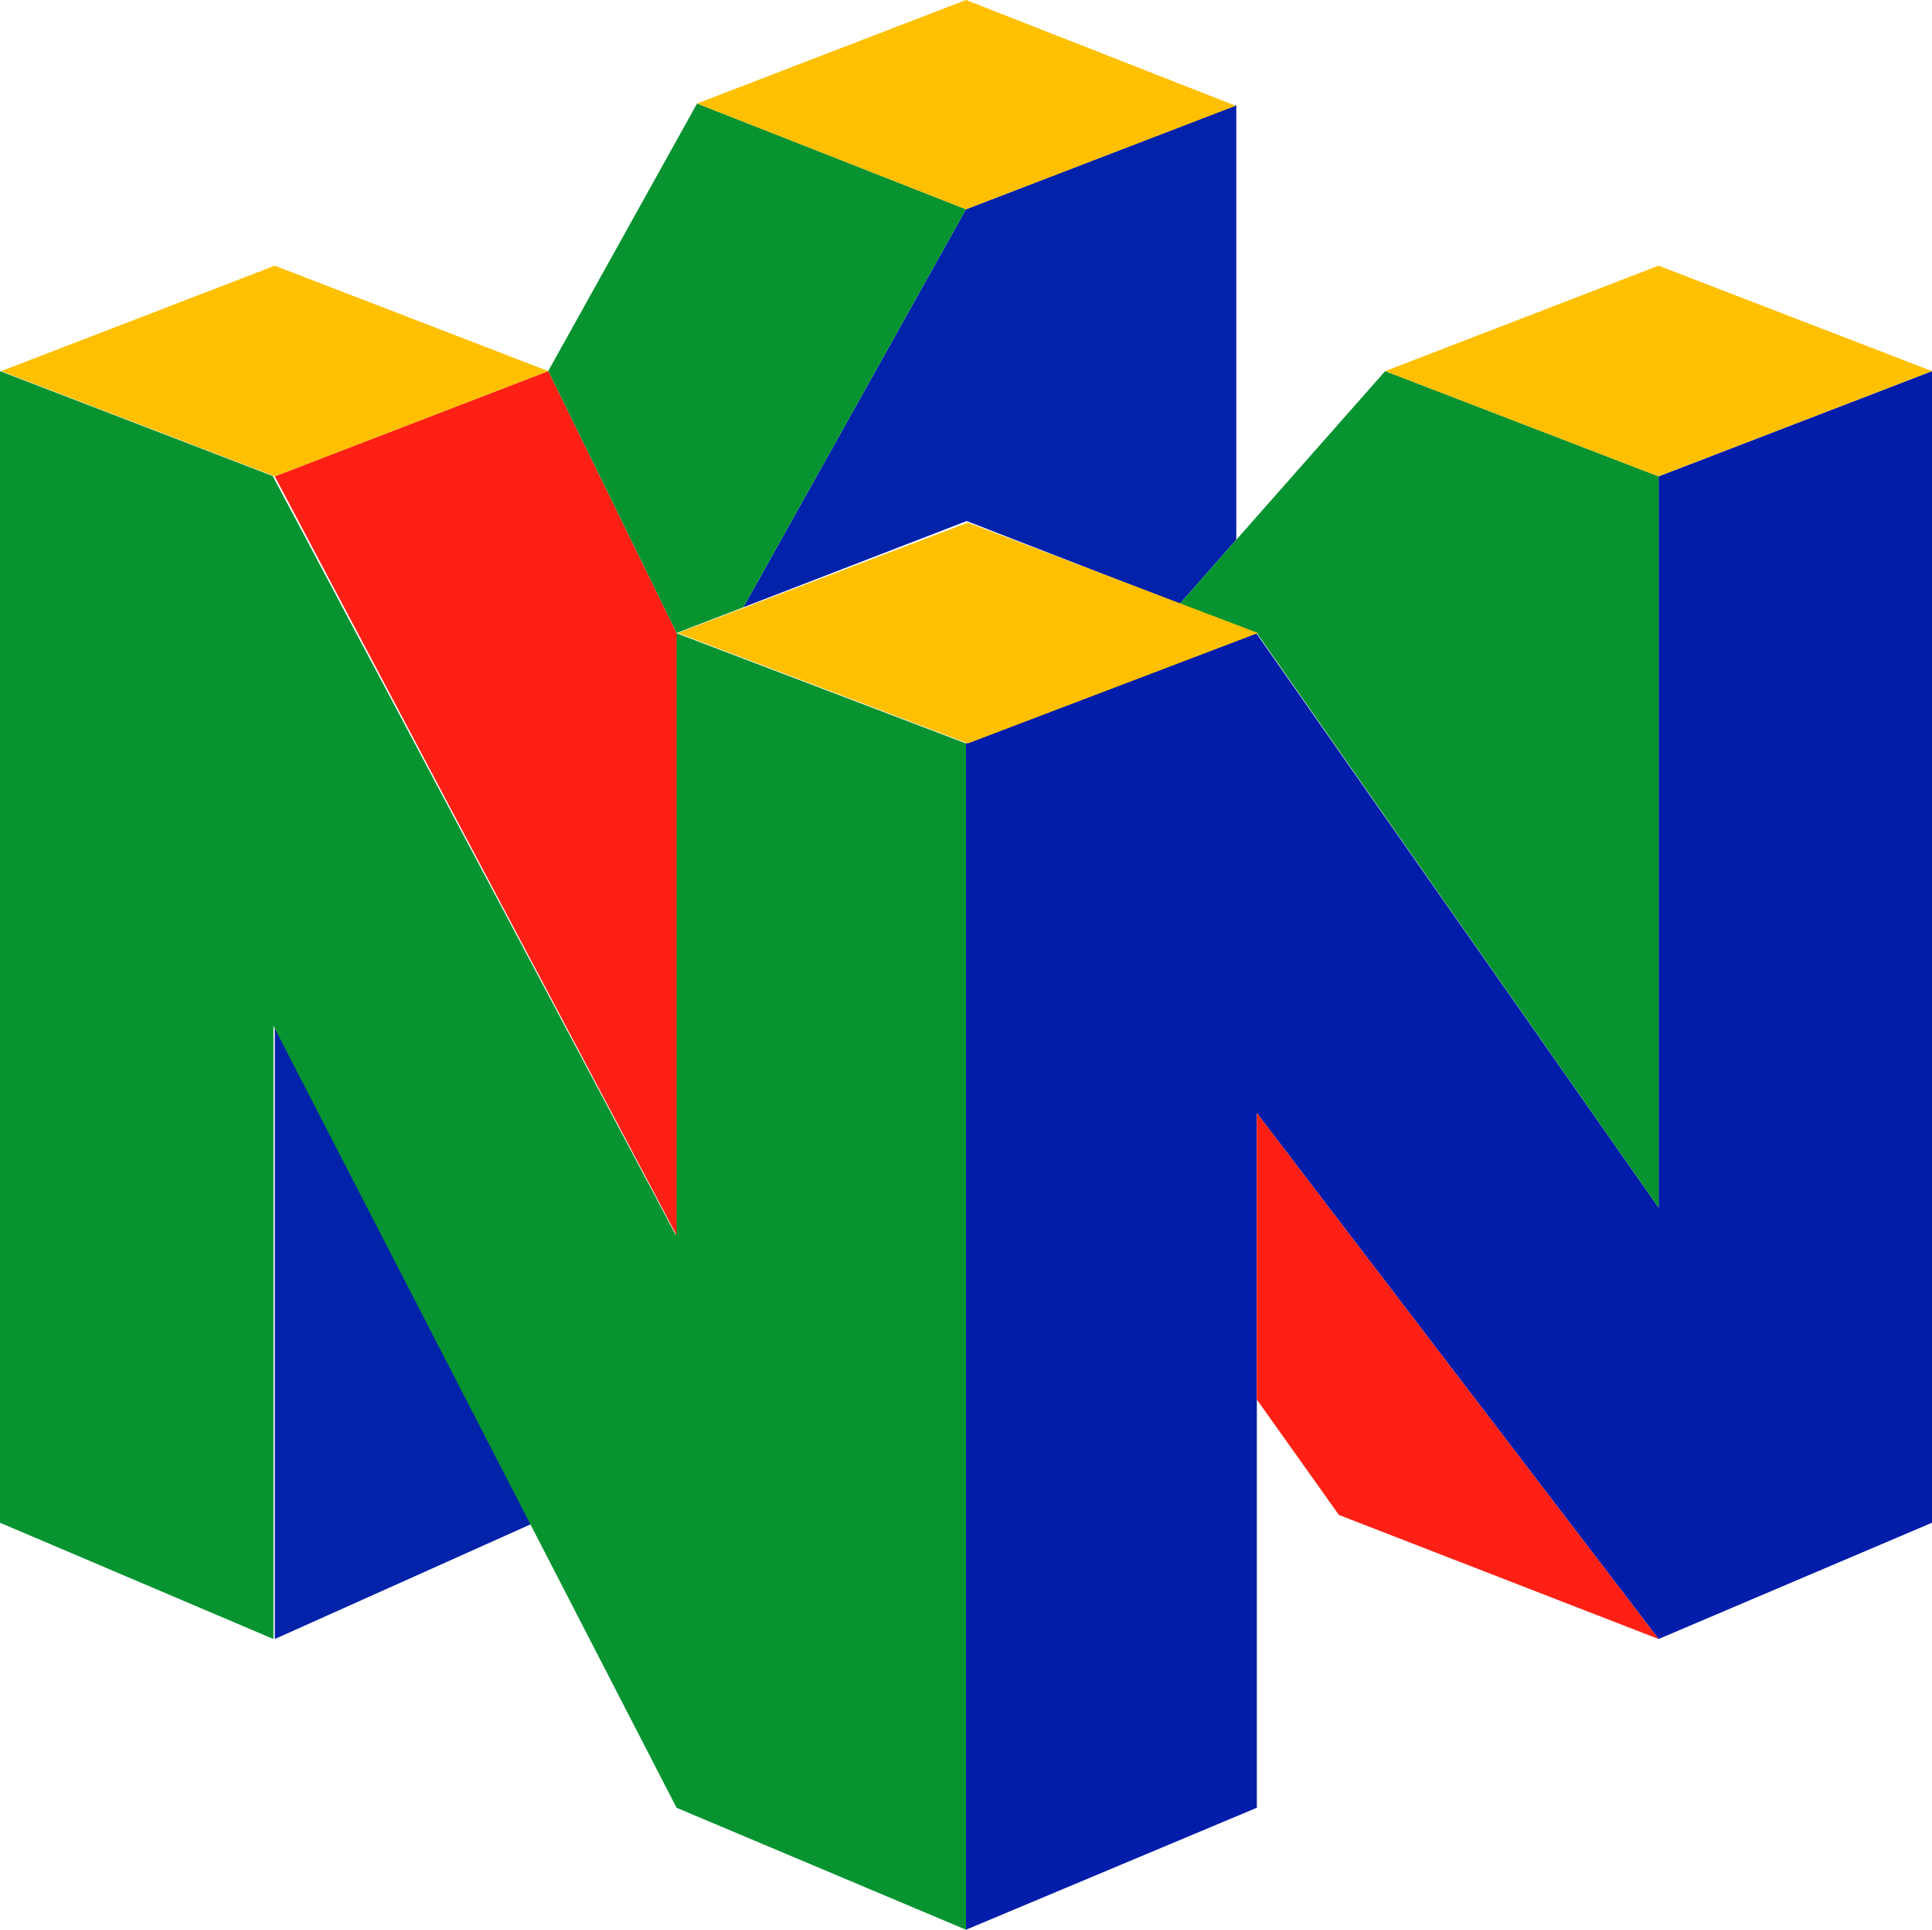
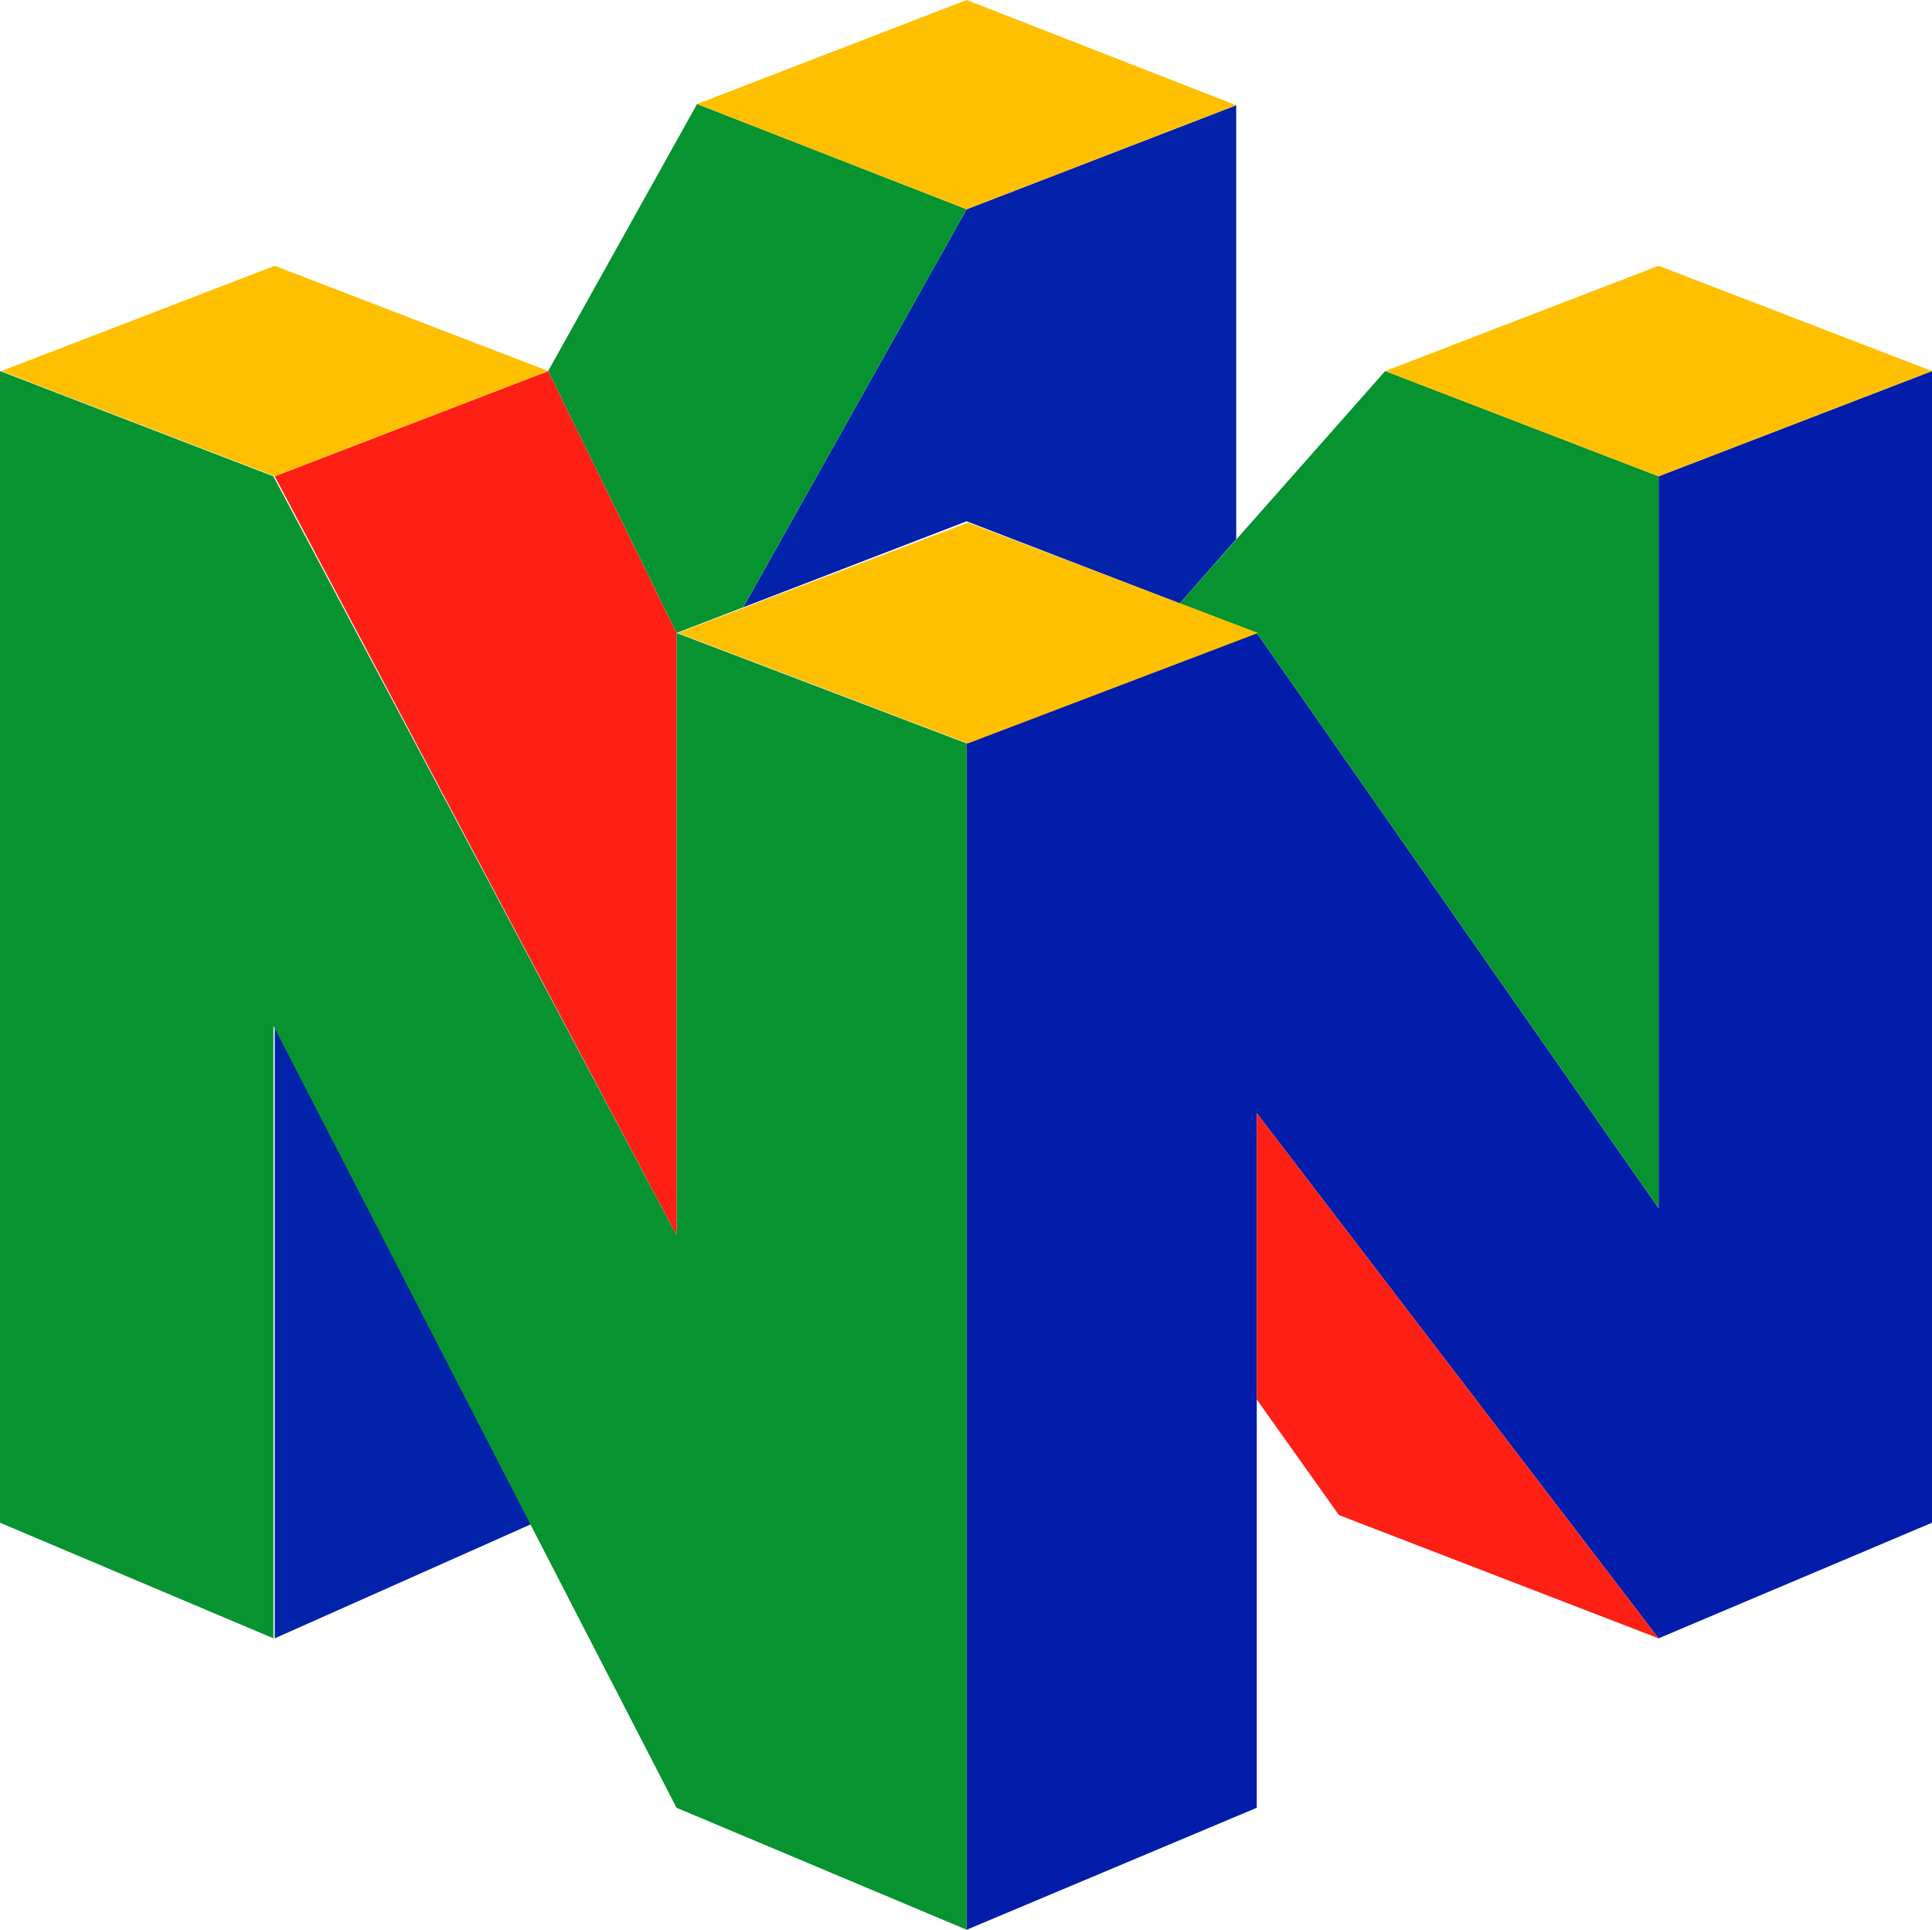
- <svg xmlns="http://www.w3.org/2000/svg" id="Layer_1" data-name="Layer 1" viewBox="0 0 112 111.85">
-   <defs>
-     <style>.cls-1{fill:#0222a9;}.cls-2{fill:#011da9;}.cls-3{fill:#069330;}.cls-4{fill:#fe2015;}.cls-5{fill:#ffc001;}</style>
-   </defs>
-   <path class="cls-1" d="M68.39,35l3.28-3.72V6.1L56,12.13h0L43.09,35.2l12.95-5Z" />
-   <path class="cls-2" d="M96.15,70V27.61L112,21.51V88.26L96.15,95h0L72.86,64.52v40.26L56,111.85V43.09l16.82-6.4Z" />
-   <path class="cls-1" d="M30.81,88.33,15.93,59.46V95h0Z" />
-   <path class="cls-3" d="M31.78,21.51h0l7.44,15.18,3.87-1.49L56,12.13,40.41,6Z" />
-   <path class="cls-3" d="M68.39,35h0L80.3,21.51l15.85,6.1V70L72.86,36.69Z" />
-   <path class="cls-3" d="M56,111.85V43.09l-16.82-6.4v34.9l-23.37-44h0L0,21.51V88.26L15.85,95V59.46l23.37,45.32Z" />
-   <path class="cls-4" d="M15.93,27.61l15.85-6.1,7.44,15.18h0v34.9Z" />
-   <path class="cls-4" d="M72.86,81.12l4.76,6.69L96.15,95h0L72.86,64.52Z" />
-   <path class="cls-5" d="M39.29,36.69l16.82-6.4,16.82,6.4h0l-16.82,6.4Z" />
-   <path class="cls-5" d="M96.15,15.4,112,21.51l-15.85,6.1L80.3,21.51h0Z" />
-   <path class="cls-5" d="M15.93,15.4l15.85,6.11-15.85,6.1L.07,21.51h0Z" />
-   <path class="cls-5" d="M56,0,40.41,6,56,12.13l15.63-6h0Z" />
+ <svg xmlns="http://www.w3.org/2000/svg" id="Layer_1" data-name="Layer 1" viewBox="0 0 112 111.851">
+   <path d="M68.391,34.977l3.274-3.721V6.1L56.037,12.13h0L43.088,35.2l12.949-4.986Z" fill="#0222a9" />
+   <path d="M96.149,70.028V27.609L112,21.507V88.26l-15.851,6.7h0L72.856,64.521v40.26l-16.819,7.07V43.088l16.819-6.4Z" fill="#011da9" />
+   <path d="M30.809,88.335,15.926,59.46v35.5h0Z" fill="#0222a9" />
+   <path d="M31.777,21.507h0l7.442,15.181L43.088,35.2,56.037,12.13l-15.628-6.1Z" fill="#069330" />
+   <path d="M68.391,34.977h0L80.3,21.507l15.851,6.1V70.028L72.856,36.688Z" fill="#069330" />
+   <path d="M56.037,111.851V43.088l-16.818-6.4v34.9L15.851,27.609h0L0,21.507V88.26l15.851,6.7V59.46l23.368,45.321Z" fill="#069330" />
+   <path d="M15.926,27.609l15.851-6.1,7.442,15.181h0v34.9Z" fill="#fe2015" />
+   <path d="M72.856,81.116l4.763,6.7,18.53,7.144h0L72.856,64.521Z" fill="#fe2015" />
+   <path d="M39.293,36.688l16.819-6.4,16.818,6.4h0l-16.818,6.4Z" fill="#ffc001" />
+   <path d="M96.149,15.405,112,21.507l-15.851,6.1L80.3,21.507h0Z" fill="#ffc001" />
+   <path d="M15.926,15.405l15.851,6.1-15.851,6.1L.074,21.507h0Z" fill="#ffc001" />
+   <path d="M56.037,0,40.409,6.028l15.628,6.1L71.665,6.1h0Z" fill="#ffc001" />
</svg>
